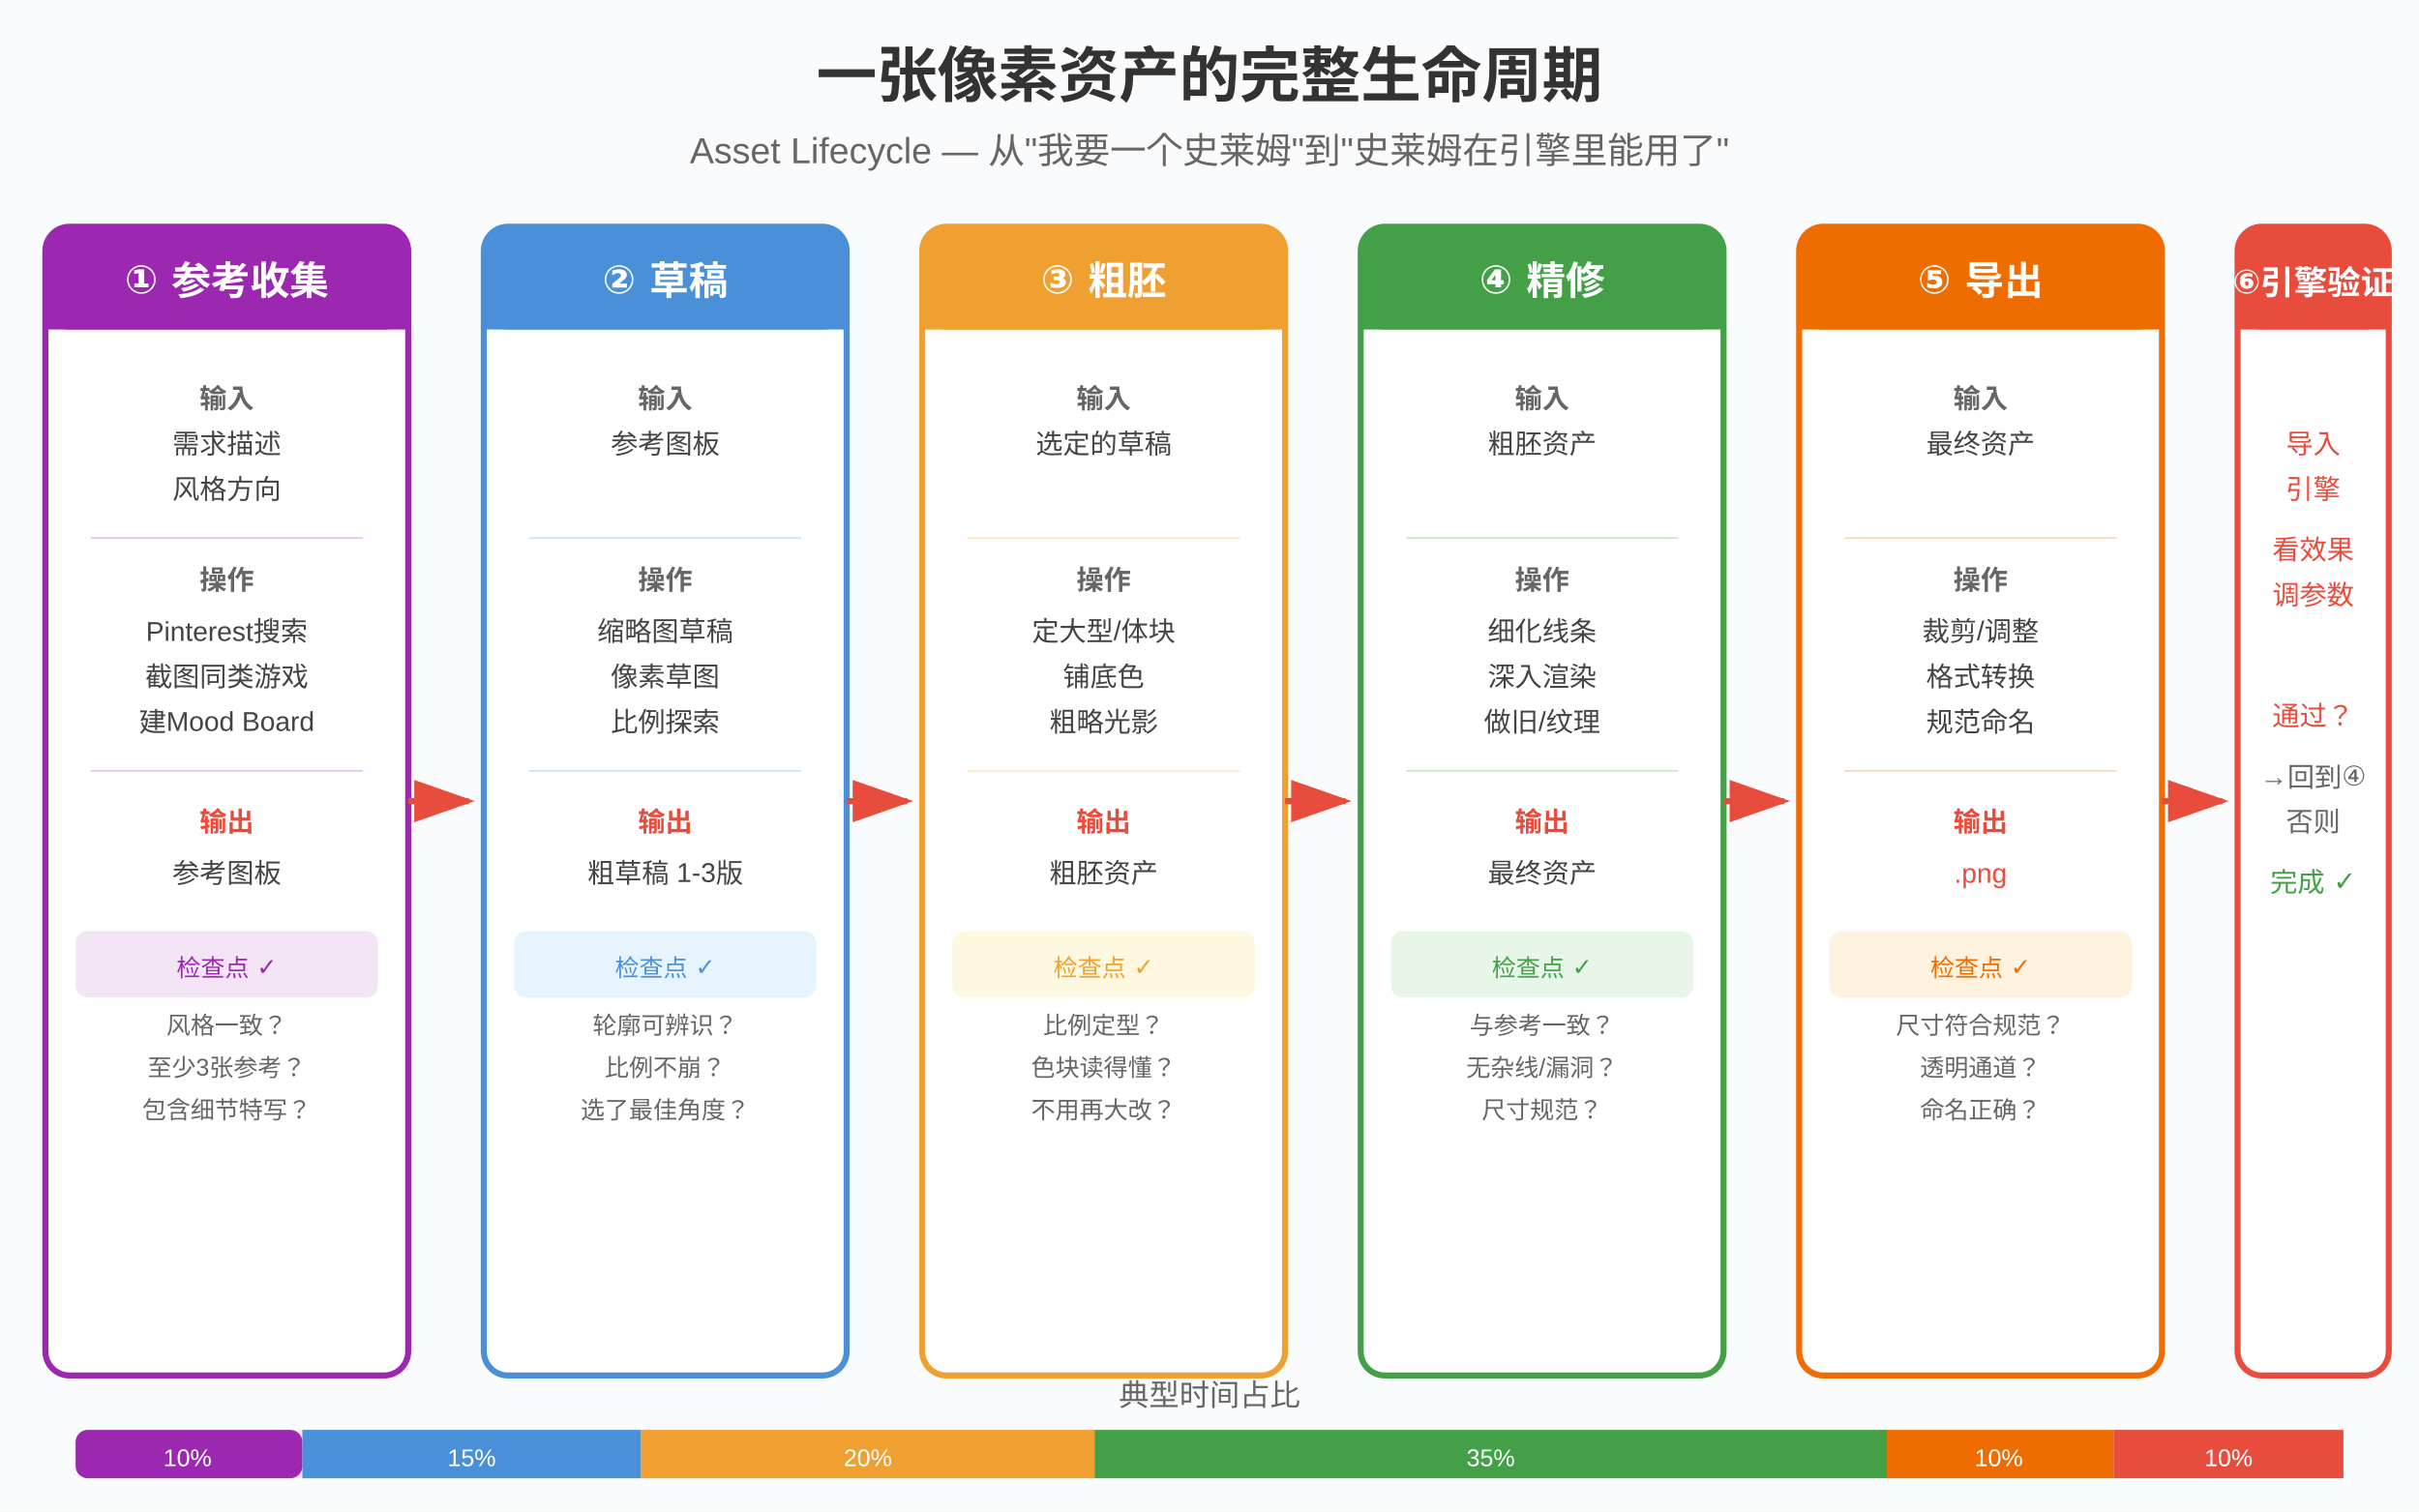
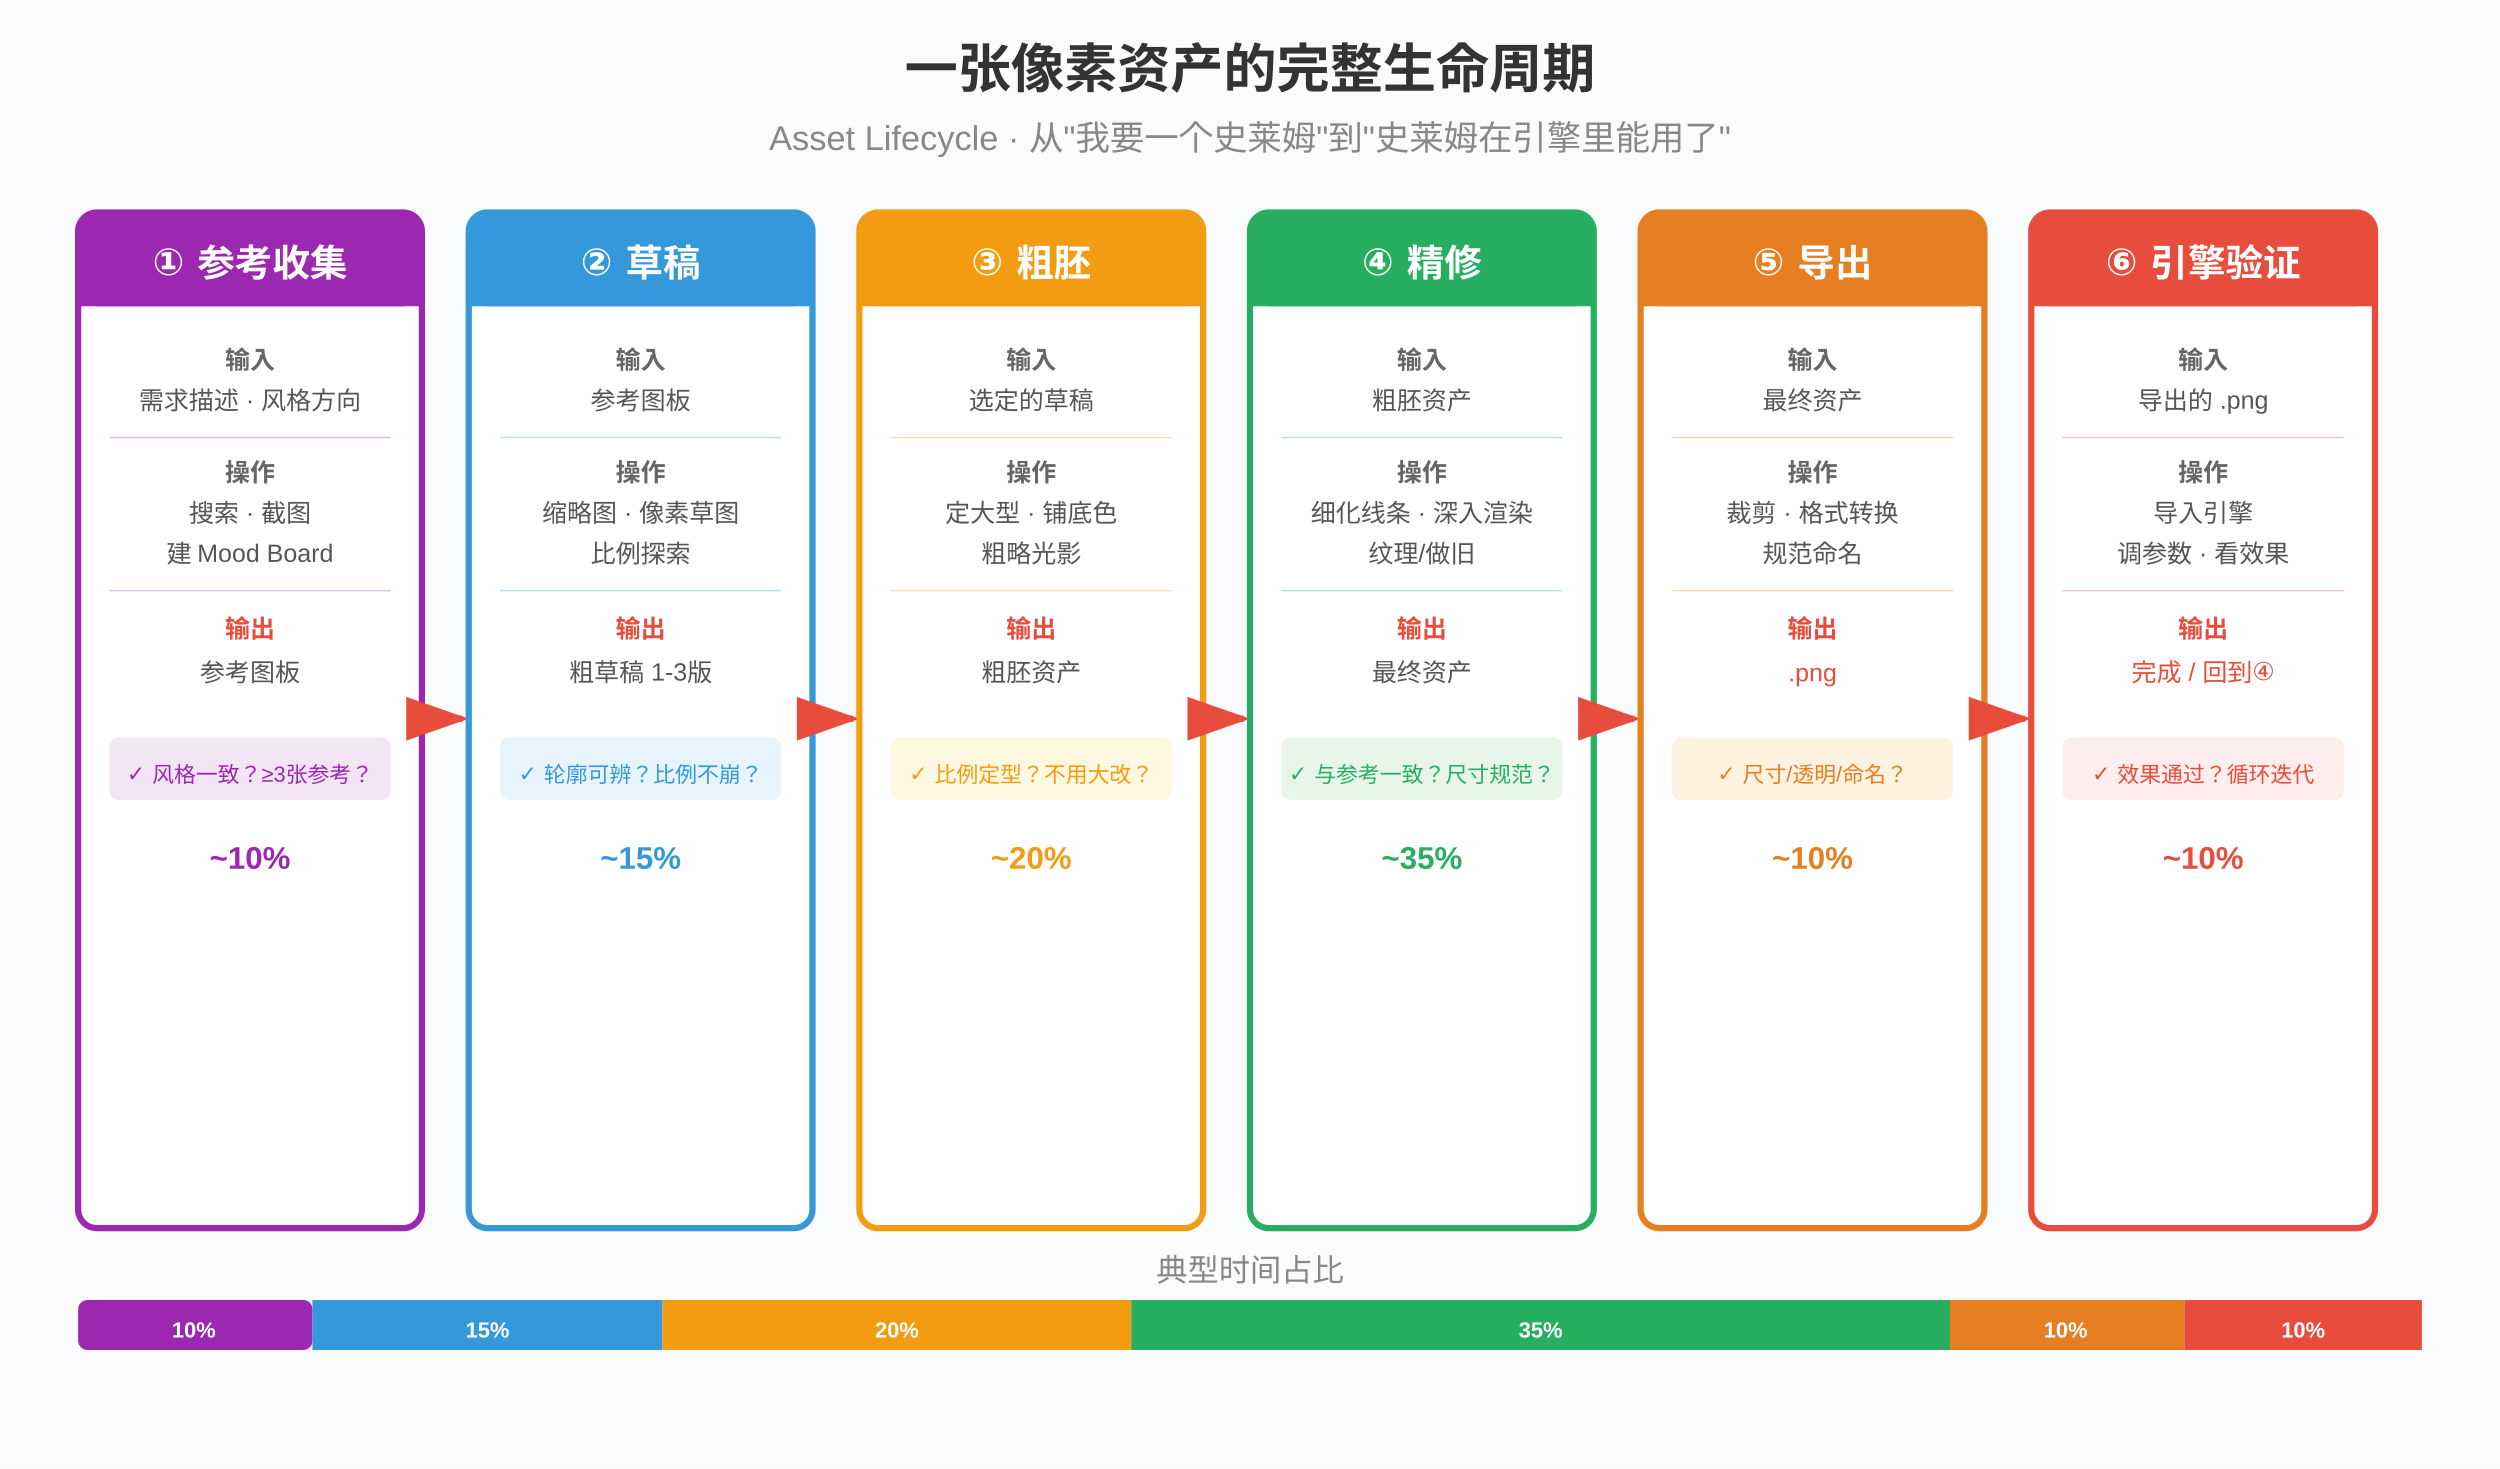
- <svg xmlns="http://www.w3.org/2000/svg" viewBox="0 0 800 500" width="800" height="500" font-family="'PingFang SC','Microsoft YaHei',Arial,sans-serif">
+ <svg xmlns="http://www.w3.org/2000/svg" viewBox="0 0 800 470" width="800" height="470" font-family="'PingFang SC','Microsoft YaHei',Arial,sans-serif">
  <defs>
    <marker id="arrowR" markerWidth="10" markerHeight="7" refX="9" refY="3.5" orient="auto">
      <polygon points="0 0, 10 3.5, 0 7" fill="#E74C3C" />
    </marker>
-     <marker id="arrowDown" markerWidth="8" markerHeight="6" refX="4" refY="5" orient="auto">
-       <polygon points="0 0, 8 0, 4 6" fill="#666" />
-     </marker>
  </defs>
-   <rect width="800" height="500" fill="#FAFBFC" />
-   <text x="400" y="32" text-anchor="middle" font-size="20" font-weight="bold" fill="#333">一张像素资产的完整生命周期</text>
-   <text x="400" y="54" text-anchor="middle" font-size="12" fill="#666">Asset Lifecycle — 从"我要一个史莱姆"到"史莱姆在引擎里能用了"</text>
-   <rect x="15" y="75" width="120" height="380" rx="8" fill="#FFF" stroke="#9C27B0" stroke-width="2" />
-   <rect x="15" y="75" width="120" height="34" rx="8" fill="#9C27B0" />
-   <rect x="15" y="93" width="120" height="16" fill="#9C27B0" />
-   <text x="75" y="97" text-anchor="middle" font-size="13" font-weight="bold" fill="#FFF">① 参考收集</text>
-   <text x="75" y="135" text-anchor="middle" font-size="9" font-weight="bold" fill="#666">输入</text>
-   <text x="75" y="150" text-anchor="middle" font-size="9" fill="#444">需求描述</text>
-   <text x="75" y="165" text-anchor="middle" font-size="9" fill="#444">风格方向</text>
-   <line x1="30" y1="178" x2="120" y2="178" stroke="#9C27B0" stroke-width="0.5" opacity="0.3" />
-   <text x="75" y="195" text-anchor="middle" font-size="9" font-weight="bold" fill="#666">操作</text>
-   <text x="75" y="212" text-anchor="middle" font-size="9" fill="#444">Pinterest搜索</text>
-   <text x="75" y="227" text-anchor="middle" font-size="9" fill="#444">截图同类游戏</text>
-   <text x="75" y="242" text-anchor="middle" font-size="9" fill="#444">建Mood Board</text>
-   <line x1="30" y1="255" x2="120" y2="255" stroke="#9C27B0" stroke-width="0.5" opacity="0.3" />
-   <text x="75" y="275" text-anchor="middle" font-size="9" font-weight="bold" fill="#E74C3C">输出</text>
-   <text x="75" y="292" text-anchor="middle" font-size="9" fill="#444">参考图板</text>
-   <rect x="25" y="308" width="100" height="22" rx="4" fill="#F3E5F5" />
-   <text x="75" y="323" text-anchor="middle" font-size="8" fill="#9C27B0">检查点 ✓</text>
-   <text x="75" y="342" text-anchor="middle" font-size="8" fill="#666">风格一致？</text>
-   <text x="75" y="356" text-anchor="middle" font-size="8" fill="#666">至少3张参考？</text>
-   <text x="75" y="370" text-anchor="middle" font-size="8" fill="#666">包含细节特写？</text>
-   <line x1="135" y1="265" x2="155" y2="265" stroke="#E74C3C" stroke-width="2" marker-end="url(#arrowR)" />
-   <rect x="160" y="75" width="120" height="380" rx="8" fill="#FFF" stroke="#4A90D9" stroke-width="2" />
-   <rect x="160" y="75" width="120" height="34" rx="8" fill="#4A90D9" />
-   <rect x="160" y="93" width="120" height="16" fill="#4A90D9" />
-   <text x="220" y="97" text-anchor="middle" font-size="13" font-weight="bold" fill="#FFF">② 草稿</text>
-   <text x="220" y="135" text-anchor="middle" font-size="9" font-weight="bold" fill="#666">输入</text>
-   <text x="220" y="150" text-anchor="middle" font-size="9" fill="#444">参考图板</text>
-   <line x1="175" y1="178" x2="265" y2="178" stroke="#4A90D9" stroke-width="0.5" opacity="0.3" />
-   <text x="220" y="195" text-anchor="middle" font-size="9" font-weight="bold" fill="#666">操作</text>
-   <text x="220" y="212" text-anchor="middle" font-size="9" fill="#444">缩略图草稿</text>
-   <text x="220" y="227" text-anchor="middle" font-size="9" fill="#444">像素草图</text>
-   <text x="220" y="242" text-anchor="middle" font-size="9" fill="#444">比例探索</text>
-   <line x1="175" y1="255" x2="265" y2="255" stroke="#4A90D9" stroke-width="0.5" opacity="0.3" />
-   <text x="220" y="275" text-anchor="middle" font-size="9" font-weight="bold" fill="#E74C3C">输出</text>
-   <text x="220" y="292" text-anchor="middle" font-size="9" fill="#444">粗草稿 1-3版</text>
-   <rect x="170" y="308" width="100" height="22" rx="4" fill="#E8F4FD" />
-   <text x="220" y="323" text-anchor="middle" font-size="8" fill="#4A90D9">检查点 ✓</text>
-   <text x="220" y="342" text-anchor="middle" font-size="8" fill="#666">轮廓可辨识？</text>
-   <text x="220" y="356" text-anchor="middle" font-size="8" fill="#666">比例不崩？</text>
-   <text x="220" y="370" text-anchor="middle" font-size="8" fill="#666">选了最佳角度？</text>
-   <line x1="280" y1="265" x2="300" y2="265" stroke="#E74C3C" stroke-width="2" marker-end="url(#arrowR)" />
-   <rect x="305" y="75" width="120" height="380" rx="8" fill="#FFF" stroke="#F0A030" stroke-width="2" />
-   <rect x="305" y="75" width="120" height="34" rx="8" fill="#F0A030" />
-   <rect x="305" y="93" width="120" height="16" fill="#F0A030" />
-   <text x="365" y="97" text-anchor="middle" font-size="13" font-weight="bold" fill="#FFF">③ 粗胚</text>
-   <text x="365" y="135" text-anchor="middle" font-size="9" font-weight="bold" fill="#666">输入</text>
-   <text x="365" y="150" text-anchor="middle" font-size="9" fill="#444">选定的草稿</text>
-   <line x1="320" y1="178" x2="410" y2="178" stroke="#F0A030" stroke-width="0.5" opacity="0.3" />
-   <text x="365" y="195" text-anchor="middle" font-size="9" font-weight="bold" fill="#666">操作</text>
-   <text x="365" y="212" text-anchor="middle" font-size="9" fill="#444">定大型/体块</text>
-   <text x="365" y="227" text-anchor="middle" font-size="9" fill="#444">铺底色</text>
-   <text x="365" y="242" text-anchor="middle" font-size="9" fill="#444">粗略光影</text>
-   <line x1="320" y1="255" x2="410" y2="255" stroke="#F0A030" stroke-width="0.5" opacity="0.3" />
-   <text x="365" y="275" text-anchor="middle" font-size="9" font-weight="bold" fill="#E74C3C">输出</text>
-   <text x="365" y="292" text-anchor="middle" font-size="9" fill="#444">粗胚资产</text>
-   <rect x="315" y="308" width="100" height="22" rx="4" fill="#FFF8E1" />
-   <text x="365" y="323" text-anchor="middle" font-size="8" fill="#F0A030">检查点 ✓</text>
-   <text x="365" y="342" text-anchor="middle" font-size="8" fill="#666">比例定型？</text>
-   <text x="365" y="356" text-anchor="middle" font-size="8" fill="#666">色块读得懂？</text>
-   <text x="365" y="370" text-anchor="middle" font-size="8" fill="#666">不用再大改？</text>
-   <line x1="425" y1="265" x2="445" y2="265" stroke="#E74C3C" stroke-width="2" marker-end="url(#arrowR)" />
-   <rect x="450" y="75" width="120" height="380" rx="8" fill="#FFF" stroke="#43A047" stroke-width="2" />
-   <rect x="450" y="75" width="120" height="34" rx="8" fill="#43A047" />
-   <rect x="450" y="93" width="120" height="16" fill="#43A047" />
-   <text x="510" y="97" text-anchor="middle" font-size="13" font-weight="bold" fill="#FFF">④ 精修</text>
-   <text x="510" y="135" text-anchor="middle" font-size="9" font-weight="bold" fill="#666">输入</text>
-   <text x="510" y="150" text-anchor="middle" font-size="9" fill="#444">粗胚资产</text>
-   <line x1="465" y1="178" x2="555" y2="178" stroke="#43A047" stroke-width="0.5" opacity="0.3" />
-   <text x="510" y="195" text-anchor="middle" font-size="9" font-weight="bold" fill="#666">操作</text>
-   <text x="510" y="212" text-anchor="middle" font-size="9" fill="#444">细化线条</text>
-   <text x="510" y="227" text-anchor="middle" font-size="9" fill="#444">深入渲染</text>
-   <text x="510" y="242" text-anchor="middle" font-size="9" fill="#444">做旧/纹理</text>
-   <line x1="465" y1="255" x2="555" y2="255" stroke="#43A047" stroke-width="0.5" opacity="0.3" />
-   <text x="510" y="275" text-anchor="middle" font-size="9" font-weight="bold" fill="#E74C3C">输出</text>
-   <text x="510" y="292" text-anchor="middle" font-size="9" fill="#444">最终资产</text>
-   <rect x="460" y="308" width="100" height="22" rx="4" fill="#E8F5E9" />
-   <text x="510" y="323" text-anchor="middle" font-size="8" fill="#43A047">检查点 ✓</text>
-   <text x="510" y="342" text-anchor="middle" font-size="8" fill="#666">与参考一致？</text>
-   <text x="510" y="356" text-anchor="middle" font-size="8" fill="#666">无杂线/漏洞？</text>
-   <text x="510" y="370" text-anchor="middle" font-size="8" fill="#666">尺寸规范？</text>
-   <line x1="570" y1="265" x2="590" y2="265" stroke="#E74C3C" stroke-width="2" marker-end="url(#arrowR)" />
-   <rect x="595" y="75" width="120" height="380" rx="8" fill="#FFF" stroke="#EF6C00" stroke-width="2" />
-   <rect x="595" y="75" width="120" height="34" rx="8" fill="#EF6C00" />
-   <rect x="595" y="93" width="120" height="16" fill="#EF6C00" />
-   <text x="655" y="97" text-anchor="middle" font-size="13" font-weight="bold" fill="#FFF">⑤ 导出</text>
-   <text x="655" y="135" text-anchor="middle" font-size="9" font-weight="bold" fill="#666">输入</text>
-   <text x="655" y="150" text-anchor="middle" font-size="9" fill="#444">最终资产</text>
-   <line x1="610" y1="178" x2="700" y2="178" stroke="#EF6C00" stroke-width="0.5" opacity="0.3" />
-   <text x="655" y="195" text-anchor="middle" font-size="9" font-weight="bold" fill="#666">操作</text>
-   <text x="655" y="212" text-anchor="middle" font-size="9" fill="#444">裁剪/调整</text>
-   <text x="655" y="227" text-anchor="middle" font-size="9" fill="#444">格式转换</text>
-   <text x="655" y="242" text-anchor="middle" font-size="9" fill="#444">规范命名</text>
-   <line x1="610" y1="255" x2="700" y2="255" stroke="#EF6C00" stroke-width="0.5" opacity="0.3" />
-   <text x="655" y="275" text-anchor="middle" font-size="9" font-weight="bold" fill="#E74C3C">输出</text>
-   <text x="655" y="292" text-anchor="middle" font-size="9" fill="#E74C3C">.png</text>
-   <rect x="605" y="308" width="100" height="22" rx="4" fill="#FFF3E0" />
-   <text x="655" y="323" text-anchor="middle" font-size="8" fill="#EF6C00">检查点 ✓</text>
-   <text x="655" y="342" text-anchor="middle" font-size="8" fill="#666">尺寸符合规范？</text>
-   <text x="655" y="356" text-anchor="middle" font-size="8" fill="#666">透明通道？</text>
-   <text x="655" y="370" text-anchor="middle" font-size="8" fill="#666">命名正确？</text>
-   <line x1="715" y1="265" x2="735" y2="265" stroke="#E74C3C" stroke-width="2" marker-end="url(#arrowR)" />
-   <rect x="740" y="75" width="50" height="380" rx="8" fill="#FFF" stroke="#E74C3C" stroke-width="2" />
-   <rect x="740" y="75" width="50" height="34" rx="8" fill="#E74C3C" />
-   <rect x="740" y="93" width="50" height="16" fill="#E74C3C" />
-   <text x="765" y="97" text-anchor="middle" font-size="11" font-weight="bold" fill="#FFF">⑥引擎验证</text>
-   <text x="765" y="150" text-anchor="middle" font-size="9" fill="#E74C3C">导入</text>
-   <text x="765" y="165" text-anchor="middle" font-size="9" fill="#E74C3C">引擎</text>
-   <text x="765" y="185" text-anchor="middle" font-size="9" fill="#E74C3C">看效果</text>
-   <text x="765" y="200" text-anchor="middle" font-size="9" fill="#E74C3C">调参数</text>
-   <text x="765" y="240" text-anchor="middle" font-size="9" fill="#E74C3C">通过？</text>
-   <text x="765" y="260" text-anchor="middle" font-size="9" fill="#666">→回到④</text>
-   <text x="765" y="275" text-anchor="middle" font-size="9" fill="#666">否则</text>
-   <text x="765" y="295" text-anchor="middle" font-size="9" fill="#43A047">完成 ✓</text>
-   <text x="400" y="465" text-anchor="middle" font-size="10" fill="#666">典型时间占比</text>
-   <rect x="25" y="473" width="750" height="16" rx="4" fill="#EEE" />
-   <rect x="25" y="473" width="75" height="16" rx="4" fill="#9C27B0" />
-   <rect x="100" y="473" width="112" height="16" fill="#4A90D9" />
-   <rect x="212" y="473" width="150" height="16" fill="#F0A030" />
-   <rect x="362" y="473" width="262" height="16" fill="#43A047" />
-   <rect x="624" y="473" width="75" height="16" fill="#EF6C00" />
-   <rect x="699" y="473" width="76" height="16" fill="#E74C3C" />
-   <text x="62" y="485" text-anchor="middle" font-size="8" fill="#FFF">10%</text>
-   <text x="156" y="485" text-anchor="middle" font-size="8" fill="#FFF">15%</text>
-   <text x="287" y="485" text-anchor="middle" font-size="8" fill="#FFF">20%</text>
-   <text x="493" y="485" text-anchor="middle" font-size="8" fill="#FFF">35%</text>
-   <text x="661" y="485" text-anchor="middle" font-size="8" fill="#FFF">10%</text>
-   <text x="737" y="485" text-anchor="middle" font-size="8" fill="#FFF">10%</text>
+   <rect width="800" height="470" fill="#FAFBFC" />
+   <text x="400" y="28" text-anchor="middle" font-size="17" font-weight="bold" fill="#333">一张像素资产的完整生命周期</text>
+   <text x="400" y="48" text-anchor="middle" font-size="11" fill="#888">Asset Lifecycle · 从"我要一个史莱姆"到"史莱姆在引擎里能用了"</text>
+   <g id="stages">
+     <g transform="translate(25, 68)">
+       <rect x="0" y="0" width="110" height="325" rx="6" fill="#FFF" stroke="#9C27B0" stroke-width="2" />
+       <rect x="0" y="0" width="110" height="30" rx="6" fill="#9C27B0" />
+       <rect x="0" y="15" width="110" height="15" fill="#9C27B0" />
+       <text x="55" y="20" text-anchor="middle" font-size="12" font-weight="bold" fill="#FFF">① 参考收集</text>
+       <text x="55" y="50" text-anchor="middle" font-size="8" font-weight="bold" fill="#666">输入</text>
+       <text x="55" y="63" text-anchor="middle" font-size="8" fill="#555">需求描述 · 风格方向</text>
+       <line x1="10" y1="72" x2="100" y2="72" stroke="#9C27B0" stroke-width="0.5" opacity="0.3" />
+       <text x="55" y="86" text-anchor="middle" font-size="8" font-weight="bold" fill="#666">操作</text>
+       <text x="55" y="99" text-anchor="middle" font-size="8" fill="#555">搜索 · 截图</text>
+       <text x="55" y="112" text-anchor="middle" font-size="8" fill="#555">建 Mood Board</text>
+       <line x1="10" y1="121" x2="100" y2="121" stroke="#9C27B0" stroke-width="0.5" opacity="0.3" />
+       <text x="55" y="136" text-anchor="middle" font-size="8" font-weight="bold" fill="#E74C3C">输出</text>
+       <text x="55" y="150" text-anchor="middle" font-size="8" fill="#555">参考图板</text>
+       <rect x="10" y="168" width="90" height="20" rx="3" fill="#F3E5F5" />
+       <text x="55" y="182" text-anchor="middle" font-size="7" fill="#9C27B0">✓ 风格一致？≥3张参考？</text>
+       <text x="55" y="210" text-anchor="middle" font-size="10" fill="#9C27B0" font-weight="bold">~10%</text>
+     </g>
+     <line x1="140" y1="230" x2="148" y2="230" stroke="#E74C3C" stroke-width="2" marker-end="url(#arrowR)" />
+     <g transform="translate(150, 68)">
+       <rect x="0" y="0" width="110" height="325" rx="6" fill="#FFF" stroke="#3498DB" stroke-width="2" />
+       <rect x="0" y="0" width="110" height="30" rx="6" fill="#3498DB" />
+       <rect x="0" y="15" width="110" height="15" fill="#3498DB" />
+       <text x="55" y="20" text-anchor="middle" font-size="12" font-weight="bold" fill="#FFF">② 草稿</text>
+       <text x="55" y="50" text-anchor="middle" font-size="8" font-weight="bold" fill="#666">输入</text>
+       <text x="55" y="63" text-anchor="middle" font-size="8" fill="#555">参考图板</text>
+       <line x1="10" y1="72" x2="100" y2="72" stroke="#3498DB" stroke-width="0.5" opacity="0.3" />
+       <text x="55" y="86" text-anchor="middle" font-size="8" font-weight="bold" fill="#666">操作</text>
+       <text x="55" y="99" text-anchor="middle" font-size="8" fill="#555">缩略图 · 像素草图</text>
+       <text x="55" y="112" text-anchor="middle" font-size="8" fill="#555">比例探索</text>
+       <line x1="10" y1="121" x2="100" y2="121" stroke="#3498DB" stroke-width="0.5" opacity="0.3" />
+       <text x="55" y="136" text-anchor="middle" font-size="8" font-weight="bold" fill="#E74C3C">输出</text>
+       <text x="55" y="150" text-anchor="middle" font-size="8" fill="#555">粗草稿 1-3版</text>
+       <rect x="10" y="168" width="90" height="20" rx="3" fill="#E8F4FD" />
+       <text x="55" y="182" text-anchor="middle" font-size="7" fill="#3498DB">✓ 轮廓可辨？比例不崩？</text>
+       <text x="55" y="210" text-anchor="middle" font-size="10" fill="#3498DB" font-weight="bold">~15%</text>
+     </g>
+     <line x1="265" y1="230" x2="273" y2="230" stroke="#E74C3C" stroke-width="2" marker-end="url(#arrowR)" />
+     <g transform="translate(275, 68)">
+       <rect x="0" y="0" width="110" height="325" rx="6" fill="#FFF" stroke="#F39C12" stroke-width="2" />
+       <rect x="0" y="0" width="110" height="30" rx="6" fill="#F39C12" />
+       <rect x="0" y="15" width="110" height="15" fill="#F39C12" />
+       <text x="55" y="20" text-anchor="middle" font-size="12" font-weight="bold" fill="#FFF">③ 粗胚</text>
+       <text x="55" y="50" text-anchor="middle" font-size="8" font-weight="bold" fill="#666">输入</text>
+       <text x="55" y="63" text-anchor="middle" font-size="8" fill="#555">选定的草稿</text>
+       <line x1="10" y1="72" x2="100" y2="72" stroke="#F39C12" stroke-width="0.5" opacity="0.3" />
+       <text x="55" y="86" text-anchor="middle" font-size="8" font-weight="bold" fill="#666">操作</text>
+       <text x="55" y="99" text-anchor="middle" font-size="8" fill="#555">定大型 · 铺底色</text>
+       <text x="55" y="112" text-anchor="middle" font-size="8" fill="#555">粗略光影</text>
+       <line x1="10" y1="121" x2="100" y2="121" stroke="#F39C12" stroke-width="0.5" opacity="0.3" />
+       <text x="55" y="136" text-anchor="middle" font-size="8" font-weight="bold" fill="#E74C3C">输出</text>
+       <text x="55" y="150" text-anchor="middle" font-size="8" fill="#555">粗胚资产</text>
+       <rect x="10" y="168" width="90" height="20" rx="3" fill="#FFF8E1" />
+       <text x="55" y="182" text-anchor="middle" font-size="7" fill="#F39C12">✓ 比例定型？不用大改？</text>
+       <text x="55" y="210" text-anchor="middle" font-size="10" fill="#F39C12" font-weight="bold">~20%</text>
+     </g>
+     <line x1="390" y1="230" x2="398" y2="230" stroke="#E74C3C" stroke-width="2" marker-end="url(#arrowR)" />
+     <g transform="translate(400, 68)">
+       <rect x="0" y="0" width="110" height="325" rx="6" fill="#FFF" stroke="#27AE60" stroke-width="2" />
+       <rect x="0" y="0" width="110" height="30" rx="6" fill="#27AE60" />
+       <rect x="0" y="15" width="110" height="15" fill="#27AE60" />
+       <text x="55" y="20" text-anchor="middle" font-size="12" font-weight="bold" fill="#FFF">④ 精修</text>
+       <text x="55" y="50" text-anchor="middle" font-size="8" font-weight="bold" fill="#666">输入</text>
+       <text x="55" y="63" text-anchor="middle" font-size="8" fill="#555">粗胚资产</text>
+       <line x1="10" y1="72" x2="100" y2="72" stroke="#27AE60" stroke-width="0.5" opacity="0.3" />
+       <text x="55" y="86" text-anchor="middle" font-size="8" font-weight="bold" fill="#666">操作</text>
+       <text x="55" y="99" text-anchor="middle" font-size="8" fill="#555">细化线条 · 深入渲染</text>
+       <text x="55" y="112" text-anchor="middle" font-size="8" fill="#555">纹理/做旧</text>
+       <line x1="10" y1="121" x2="100" y2="121" stroke="#27AE60" stroke-width="0.5" opacity="0.3" />
+       <text x="55" y="136" text-anchor="middle" font-size="8" font-weight="bold" fill="#E74C3C">输出</text>
+       <text x="55" y="150" text-anchor="middle" font-size="8" fill="#555">最终资产</text>
+       <rect x="10" y="168" width="90" height="20" rx="3" fill="#E8F5E9" />
+       <text x="55" y="182" text-anchor="middle" font-size="7" fill="#27AE60">✓ 与参考一致？尺寸规范？</text>
+       <text x="55" y="210" text-anchor="middle" font-size="10" fill="#27AE60" font-weight="bold">~35%</text>
+     </g>
+     <line x1="515" y1="230" x2="523" y2="230" stroke="#E74C3C" stroke-width="2" marker-end="url(#arrowR)" />
+     <g transform="translate(525, 68)">
+       <rect x="0" y="0" width="110" height="325" rx="6" fill="#FFF" stroke="#E67E22" stroke-width="2" />
+       <rect x="0" y="0" width="110" height="30" rx="6" fill="#E67E22" />
+       <rect x="0" y="15" width="110" height="15" fill="#E67E22" />
+       <text x="55" y="20" text-anchor="middle" font-size="12" font-weight="bold" fill="#FFF">⑤ 导出</text>
+       <text x="55" y="50" text-anchor="middle" font-size="8" font-weight="bold" fill="#666">输入</text>
+       <text x="55" y="63" text-anchor="middle" font-size="8" fill="#555">最终资产</text>
+       <line x1="10" y1="72" x2="100" y2="72" stroke="#E67E22" stroke-width="0.5" opacity="0.3" />
+       <text x="55" y="86" text-anchor="middle" font-size="8" font-weight="bold" fill="#666">操作</text>
+       <text x="55" y="99" text-anchor="middle" font-size="8" fill="#555">裁剪 · 格式转换</text>
+       <text x="55" y="112" text-anchor="middle" font-size="8" fill="#555">规范命名</text>
+       <line x1="10" y1="121" x2="100" y2="121" stroke="#E67E22" stroke-width="0.5" opacity="0.3" />
+       <text x="55" y="136" text-anchor="middle" font-size="8" font-weight="bold" fill="#E74C3C">输出</text>
+       <text x="55" y="150" text-anchor="middle" font-size="8" fill="#E74C3C">.png</text>
+       <rect x="10" y="168" width="90" height="20" rx="3" fill="#FFF3E0" />
+       <text x="55" y="182" text-anchor="middle" font-size="7" fill="#E67E22">✓ 尺寸/透明/命名？</text>
+       <text x="55" y="210" text-anchor="middle" font-size="10" fill="#E67E22" font-weight="bold">~10%</text>
+     </g>
+     <line x1="640" y1="230" x2="648" y2="230" stroke="#E74C3C" stroke-width="2" marker-end="url(#arrowR)" />
+     <g transform="translate(650, 68)">
+       <rect x="0" y="0" width="110" height="325" rx="6" fill="#FFF" stroke="#E74C3C" stroke-width="2" />
+       <rect x="0" y="0" width="110" height="30" rx="6" fill="#E74C3C" />
+       <rect x="0" y="15" width="110" height="15" fill="#E74C3C" />
+       <text x="55" y="20" text-anchor="middle" font-size="12" font-weight="bold" fill="#FFF">⑥ 引擎验证</text>
+       <text x="55" y="50" text-anchor="middle" font-size="8" font-weight="bold" fill="#666">输入</text>
+       <text x="55" y="63" text-anchor="middle" font-size="8" fill="#555">导出的 .png</text>
+       <line x1="10" y1="72" x2="100" y2="72" stroke="#E74C3C" stroke-width="0.5" opacity="0.3" />
+       <text x="55" y="86" text-anchor="middle" font-size="8" font-weight="bold" fill="#666">操作</text>
+       <text x="55" y="99" text-anchor="middle" font-size="8" fill="#555">导入引擎</text>
+       <text x="55" y="112" text-anchor="middle" font-size="8" fill="#555">调参数 · 看效果</text>
+       <line x1="10" y1="121" x2="100" y2="121" stroke="#E74C3C" stroke-width="0.5" opacity="0.3" />
+       <text x="55" y="136" text-anchor="middle" font-size="8" font-weight="bold" fill="#E74C3C">输出</text>
+       <text x="55" y="150" text-anchor="middle" font-size="8" fill="#E74C3C">完成 / 回到④</text>
+       <rect x="10" y="168" width="90" height="20" rx="3" fill="#FDEDEC" />
+       <text x="55" y="182" text-anchor="middle" font-size="7" fill="#E74C3C">✓ 效果通过？循环迭代</text>
+       <text x="55" y="210" text-anchor="middle" font-size="10" fill="#E74C3C" font-weight="bold">~10%</text>
+     </g>
+   </g>
+   <text x="400" y="410" text-anchor="middle" font-size="10" fill="#888">典型时间占比</text>
+   <g transform="translate(25, 416)">
+     <rect x="0" y="0" width="750" height="16" rx="3" fill="#EEE" />
+     <rect x="0" y="0" width="75" height="16" rx="3" fill="#9C27B0" />
+     <rect x="75" y="0" width="112" height="16" fill="#3498DB" />
+     <rect x="187" y="0" width="150" height="16" fill="#F39C12" />
+     <rect x="337" y="0" width="262" height="16" fill="#27AE60" />
+     <rect x="599" y="0" width="75" height="16" fill="#E67E22" />
+     <rect x="674" y="0" width="76" height="16" fill="#E74C3C" />
+     <text x="37" y="12" text-anchor="middle" font-size="7" fill="#FFF" font-weight="bold">10%</text>
+     <text x="131" y="12" text-anchor="middle" font-size="7" fill="#FFF" font-weight="bold">15%</text>
+     <text x="262" y="12" text-anchor="middle" font-size="7" fill="#FFF" font-weight="bold">20%</text>
+     <text x="468" y="12" text-anchor="middle" font-size="7" fill="#FFF" font-weight="bold">35%</text>
+     <text x="636" y="12" text-anchor="middle" font-size="7" fill="#FFF" font-weight="bold">10%</text>
+     <text x="712" y="12" text-anchor="middle" font-size="7" fill="#FFF" font-weight="bold">10%</text>
+   </g>
</svg>
